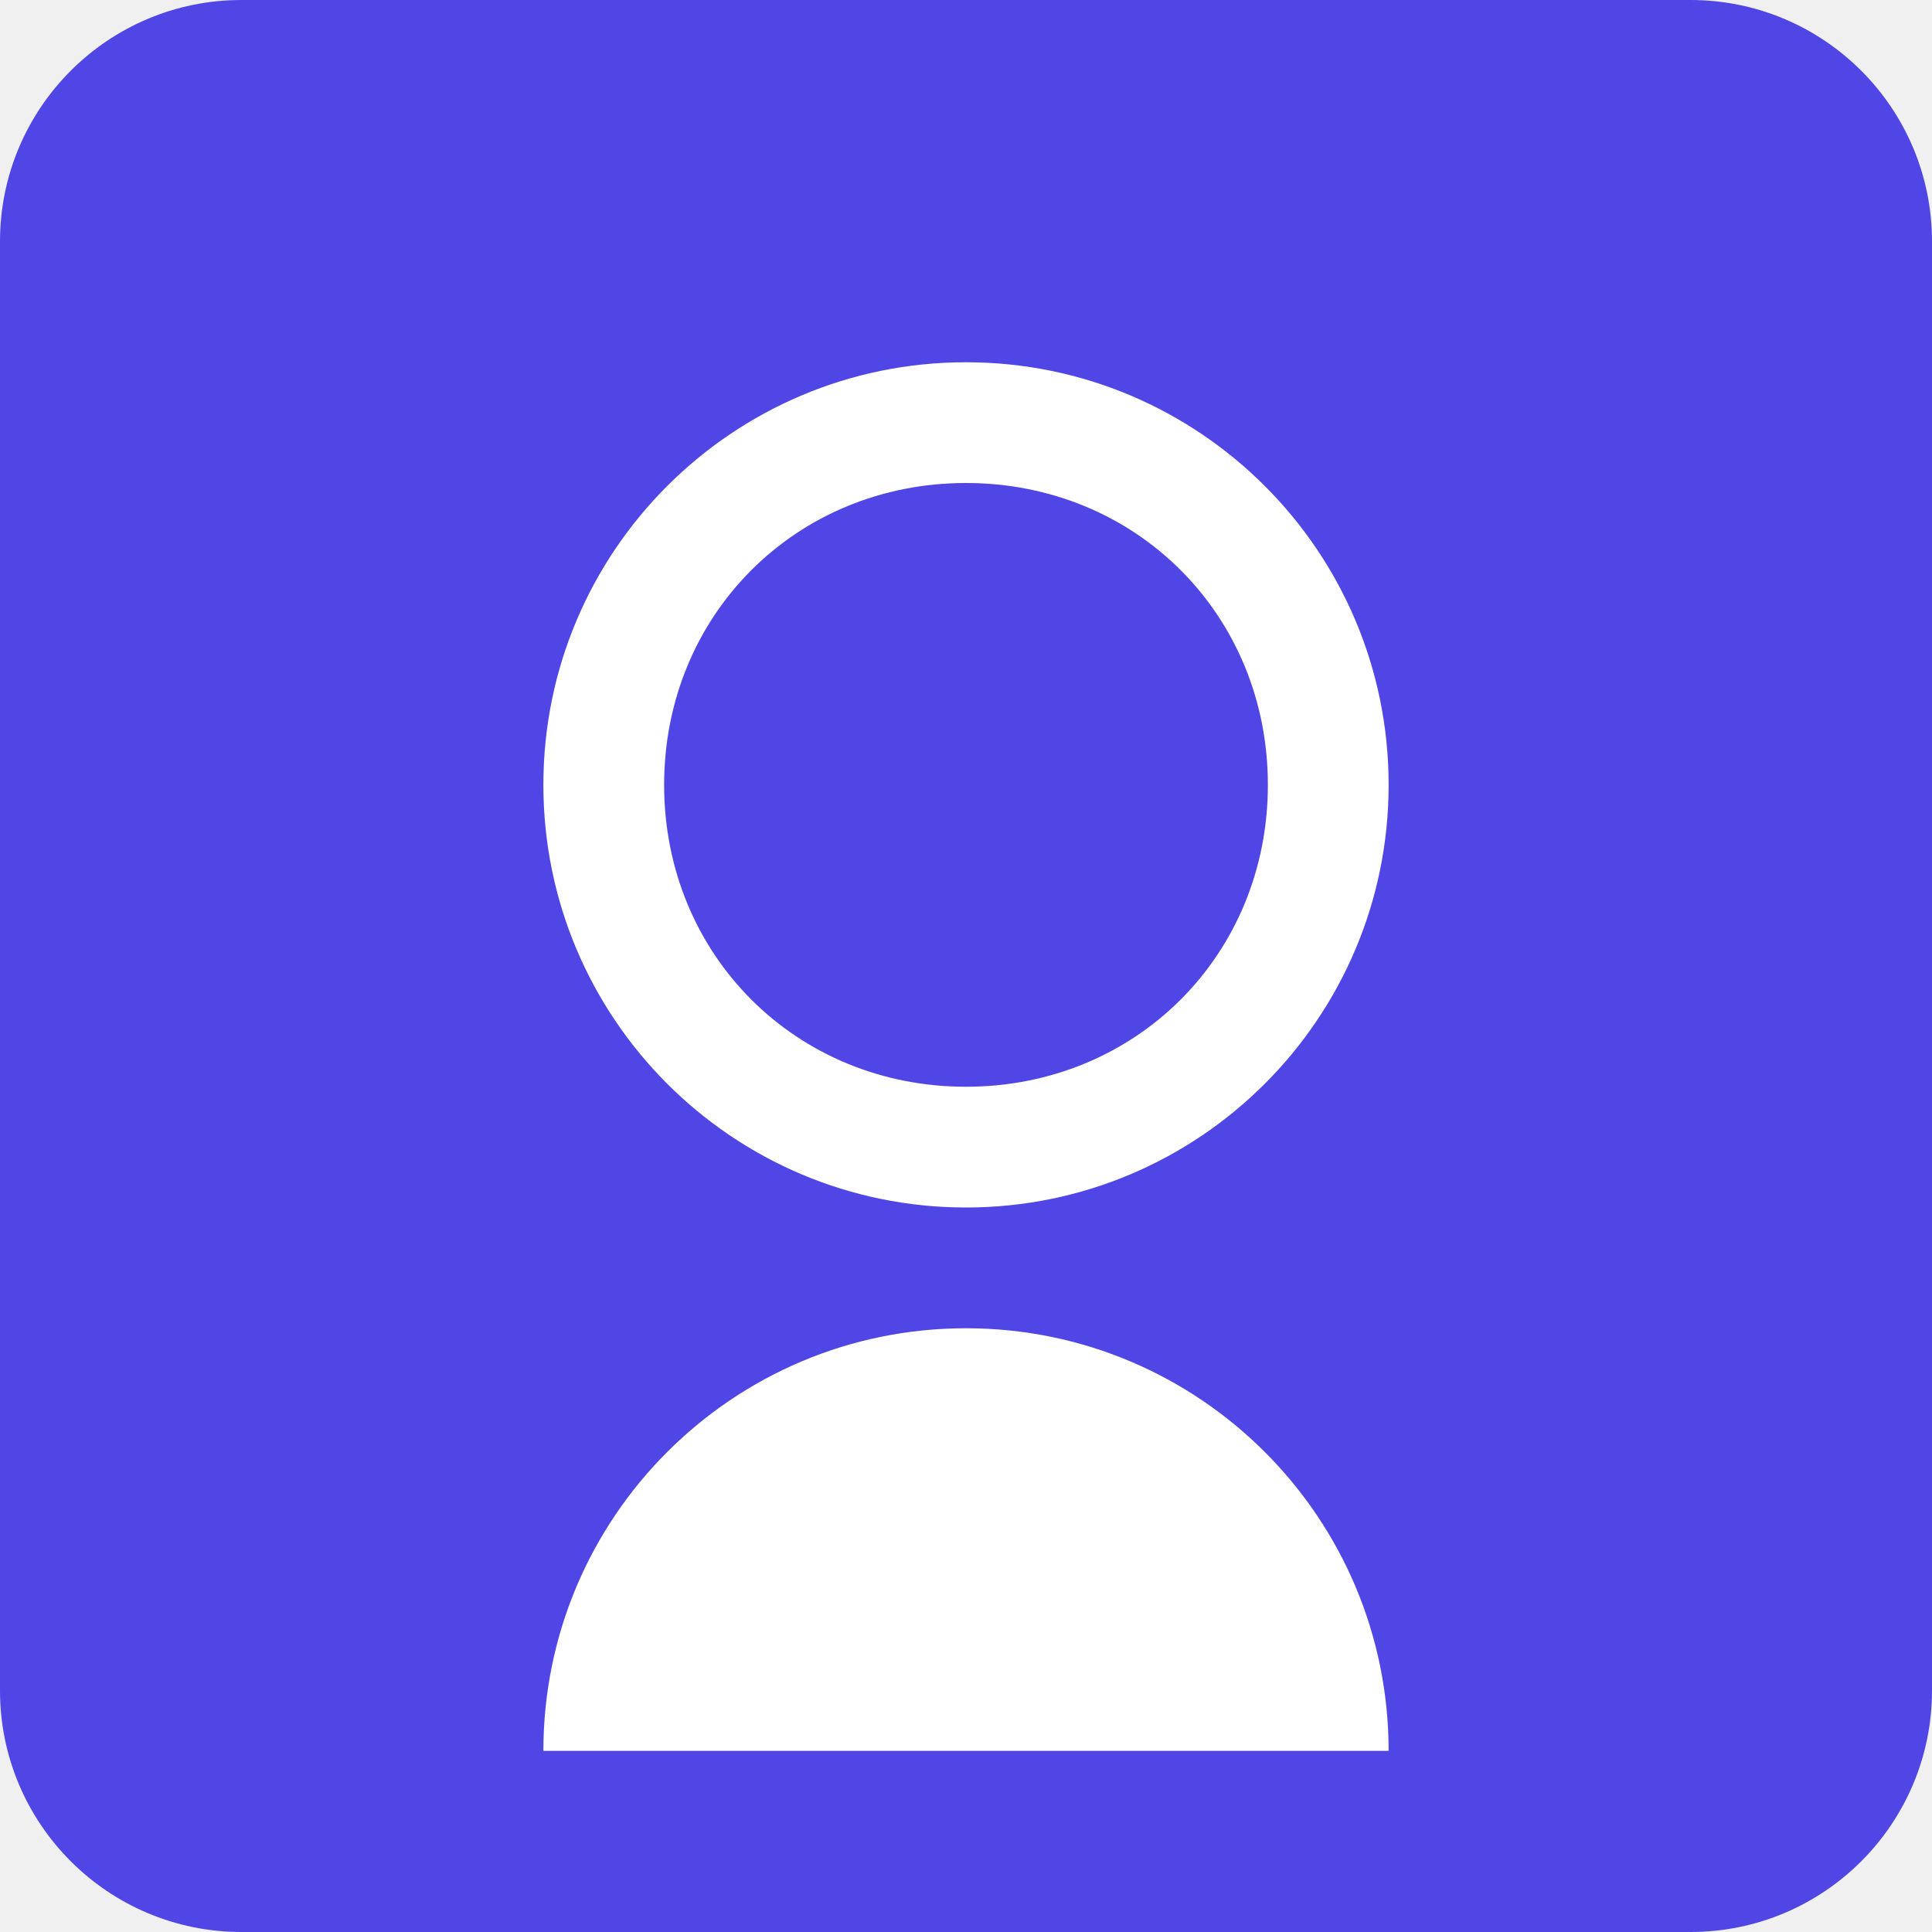
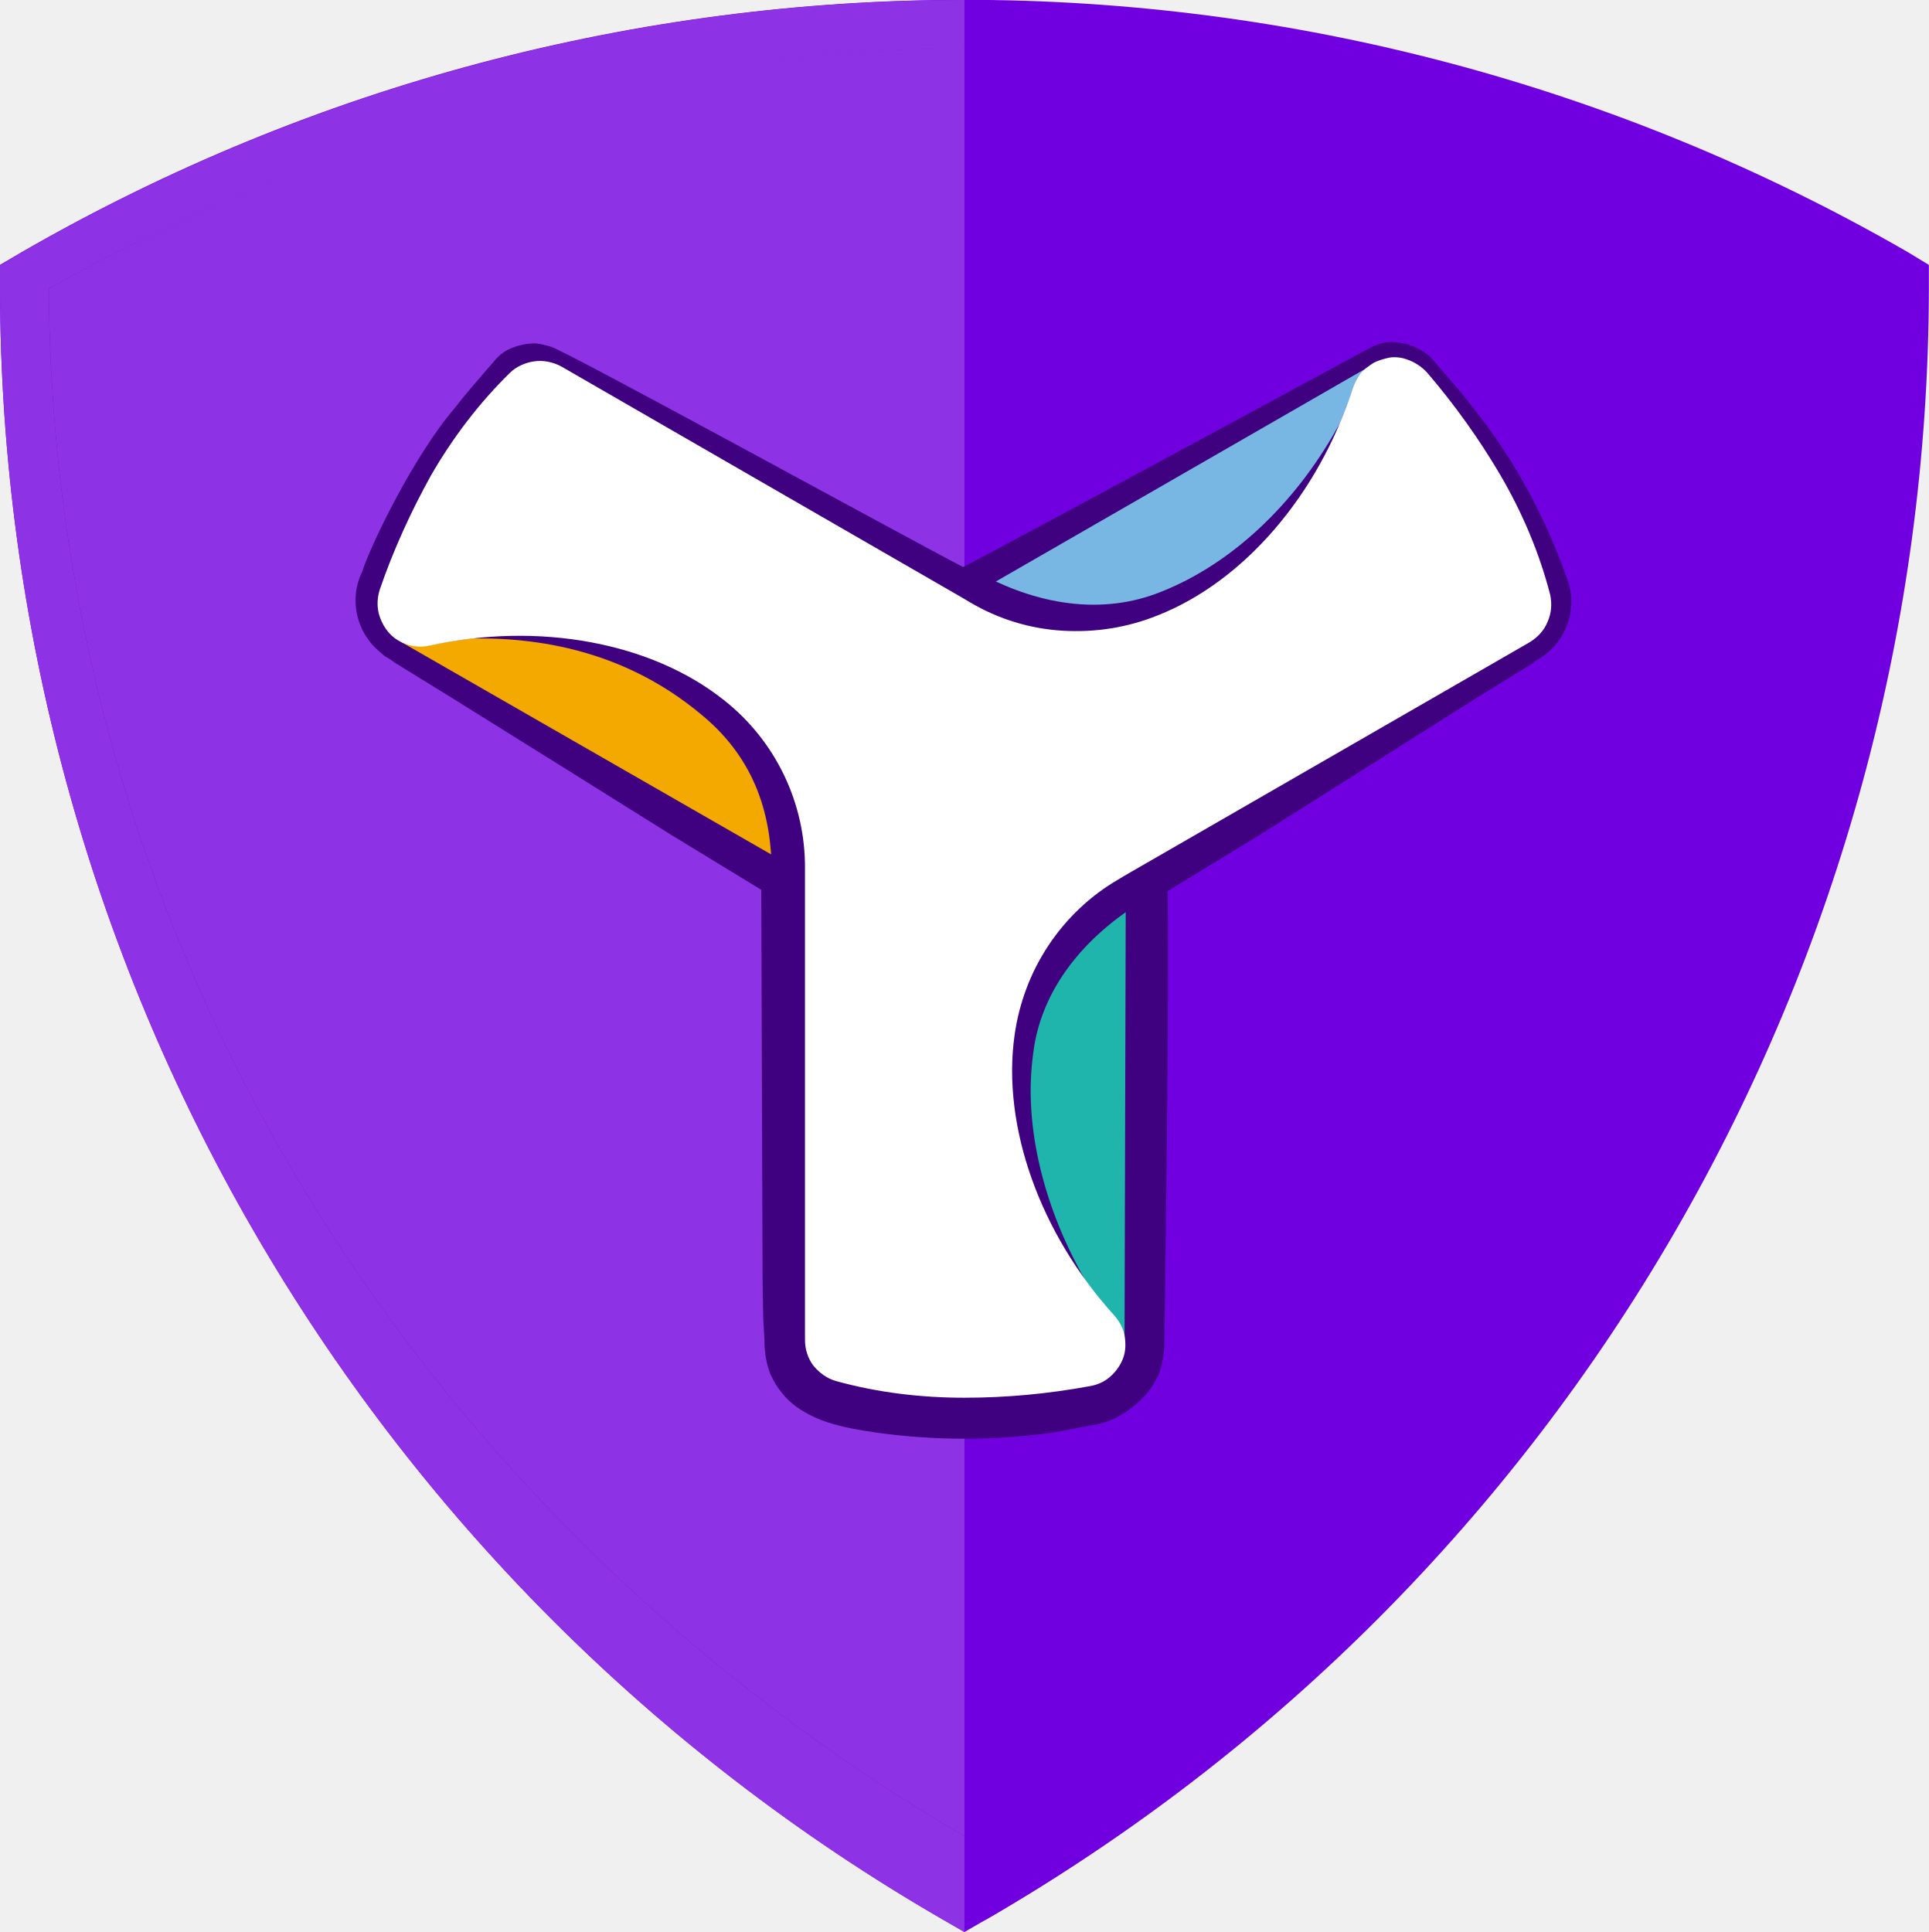
- <svg xmlns="http://www.w3.org/2000/svg" width="512" height="512" viewBox="0 0 512 512" fill="none">
-   <rect width="512" height="512" rx="64" fill="#4F46E5" />
-   <path d="M256 96C194.144 96 144 146.144 144 208C144 269.856 194.144 320 256 320C317.856 320 368 269.856 368 208C368 146.144 317.856 96 256 96ZM256 128C301.056 128 336 162.944 336 208C336 253.056 301.056 288 256 288C210.944 288 176 253.056 176 208C176 162.944 210.944 128 256 128Z" fill="white" />
-   <path d="M256 352C194.144 352 144 402.144 144 464H368C368 402.144 317.856 352 256 352Z" fill="white" />
-   <circle cx="256" cy="208" r="32" fill="#4F46E5" />
-   <text x="256" y="440" text-anchor="middle" fill="white" font-family="Arial, sans-serif" font-size="24" font-weight="bold">S</text>
+ <svg xmlns="http://www.w3.org/2000/svg" viewBox="0 0 300 300.5">
+   <path d="m150 .4c51.5 0 100.2 15.7 144.8 41.4l3.3 1.5-.9 3.5c-.1 51.4-13.8 98.5-39.6 143s-60.7 81-105.2 106.8l-2.4 1.8-2.6-1.9c-44.5-25.8-78-62-103.8-106.5s-40.8-94-40.8-145.4l-.5-2.4 1.8-1.3c44.5-25.8 94.4-40.7 145.9-40.8" fill="#8d33e5" />
+   <path d="m296.4 40.4c-44.5-25.8-94.9-39.9-146.4-39.9v296.1l3.3 2c44.5-25.8 80.8-62.8 106.5-107.3 25.8-44.2 39.4-94.4 39.6-145.6v-3.7z" fill="#7000df" />
+   <path d="m300 45v-3.8l-3.3-2c-90.7-52.3-202.6-52.3-293.3 0l-3.4 2v3.8c.2 104.7 56.1 201.3 146.7 253.6l3.3 1.9 3.3-1.9c90.7-52.3 146.5-148.9 146.7-253.6zm-150 240.6c-86.5-50.5-141.9-140.7-142.4-240.7 88.4-49.8 196.4-49.8 284.9 0-.5 100.1-55.9 190.2-142.5 240.7z" fill="#7000df" />
+   <path d="m150 285.6c-86.5-50.5-141.9-140.7-142.4-240.7 43.5-24.4 92.5-37.3 142.4-37.3v-7.6c-51.5 0-102.1 13.6-146.7 39.3l-3.3 2v3.7c.2 104.7 56.1 201.3 146.7 253.6l3.3 1.9z" fill="#8d33e5" />
+   <path d="m244.4 93.5c0-1.1-.2-2.2-.6-3.3-3.4-9.7-8.3-18.8-14.7-26.8-1.5-2-3.3-4-5-6l-1.3-1.5c-.5-.6-1.2-1.1-1.9-1.5-1.4-.8-3-1.2-4.6-1.2-.8 0-1.6.2-2.3.5-.4.1-.7.3-1.1.5 0 0-54.6 29.6-63.1 34-8.5-4.4-62.8-34.2-64.2-34.3-.7-.2-1.5-.4-2.3-.5-1.6 0-3.2.4-4.5 1.1-.7.4-1.3.9-1.8 1.5l-1.3 1.5c-1.7 2-3.4 3.9-5 6-6.2 7.2-13 21.1-14.4 25.5-.7 1.4-1 2.9-1 4.4 0 3.1 1.4 6.1 3.9 8.1.2.2.5.4.7.6l.7.4 1 .7 8.6 5.3 17 10.6 17.1 10.7 14.1 8.6.2 60.2.1 6.5.2 3.3c0 .6 0 1.3.1 1.9.1 1.2.4 2.3.8 3.4.9 2 2.2 3.7 3.9 5 1.8 1.3 3.8 2.2 5.9 2.8s3.9.9 6.5 1.3c9.2 1.3 18.6 1.3 27.8 0 3.2-.6 4.2-.8 6.4-1.2s4.2-1.4 5.9-2.8c1.7-1.3 3.1-3 4-5 .4-1.1.7-2.3.8-3.4.1-.8.1-1.3.1-1.9 0 0 .8-54.2.5-69.9l14.1-8.6 17.1-10.8 17.1-10.8 8.6-5.3.1-.2c3.6-1.8 5.8-5.4 5.8-9.4z" fill="#3f017f" />
+   <path d="m125.1 135.3c.1-5.1-1.1-10.1-3.3-14.7s-5.4-8.6-9.4-11.7c-11.3-9-28.8-12.2-45.7-8.5-1.1.2-4.2-1.7-5.3-1.9-.1 0-.2-.2.3.3.2.2.5.9.6 1l62.7 36z" fill="#f4a900" />
+   <path d="m180.1 95.8c13.4-5.3 24.9-18.8 30.3-35.3.4-1.2 2.5-1.5 3.5-2.3.3-.2-.7-1.3-.4-1.5l-63.4 36.5.8.4c8.9 5.2 19.6 6 29.2 2.2z" fill="#78b6e4" />
+   <path d="m173.8 136.9c-4.3 2.5-8 6-10.8 10.2s-4.6 9-5.3 14c-2 14.1 3.9 30.8 15.5 43.6.9.9.9 2.7 1 3.9.1.4.4.4.7.6l.2-73z" fill="#20b5ac" />
+   <g fill="#3f017f">
+     <path d="m160.7 163.8c1.2-9.9 7.9-18.1 17.1-23.7l-2.6-4.1-1.4.9c-4.3 2.5-8 6-10.8 10.2s-4.6 9-5.3 14c-1.8 12.4 2.6 26.9 11.6 38.9-6.9-11.7-10.2-24.8-8.6-36.2z" />
+     <path d="m180.7 92c-9.3 3.8-19.6 2.1-29-3.2l-2.2 4.3 1.4.8c4.4 2.5 9.2 4 14.2 4.3s10-.4 14.7-2.3c11.5-4.4 23.9-16.5 30-29.9.1-.2-.9-1.3-1.9.7-6.6 11.8-16.4 21-27.2 25.3z" />
+     <path d="m108.9 111c7.8 6.3 11.3 14.8 11.1 25.4l4.8 1.5 1.5-1.6c.3-10.2-4.2-22.8-12.1-29.3-9.3-7.8-28.8-10.4-41.8-8.4-.5.1-.8.8 2.7.7 13.6.1 24.9 4.3 33.8 11.7z" />
+   </g>
+   <path d="m150 217.4c-6.8 0-13.5-.8-20-2.6-1.4-.4-2.6-1.3-3.5-2.4-.9-1.2-1.3-2.6-1.3-4v-73.2c.1-10.3-4.6-20-12.6-26.3-11.3-9-28.8-12.2-45.7-8.5-1.7.4-3.5.1-5-.8s-2.5-2.4-3-4.2c-.3-1.3-.2-2.6.2-3.8 2.1-6.1 4.8-12 7.9-17.6 3.4-5.9 7.5-11.3 12.3-16 1-1 2.4-1.6 3.8-1.8s2.9.1 4.2.8l61.9 35.7 1.7 1c4.4 2.6 9.3 4.1 14.4 4.4s10.1-.5 14.8-2.4c13.4-5.3 25-18.8 30.3-35.3.3-.8.7-1.6 1.2-2.3.6-.7 1.3-1.2 2.1-1.7.8-.4 1.6-.6 2.5-.8.9-.1 1.8 0 2.6.3 1.2.4 2.3 1.1 3.2 2.1 4.2 4.9 8 10.2 11.3 15.8 3.4 5.8 6.1 12.1 7.8 18.7.3 1.4.2 2.9-.4 4.2-.5 1.3-1.5 2.4-2.8 3.2l-62.3 35.9-1.7 1c-4.3 2.5-8 6-10.8 10.2s-4.6 9-5.3 14c-2 14.1 3.9 30.8 15.5 43.6.8.9 1.4 2 1.6 3.1.2 1.2.2 2.4-.2 3.5s-1.1 2.1-2 2.9-2 1.3-3.2 1.5c-6.5 1.2-13 1.8-19.5 1.8z" fill="#fff" />
</svg>
